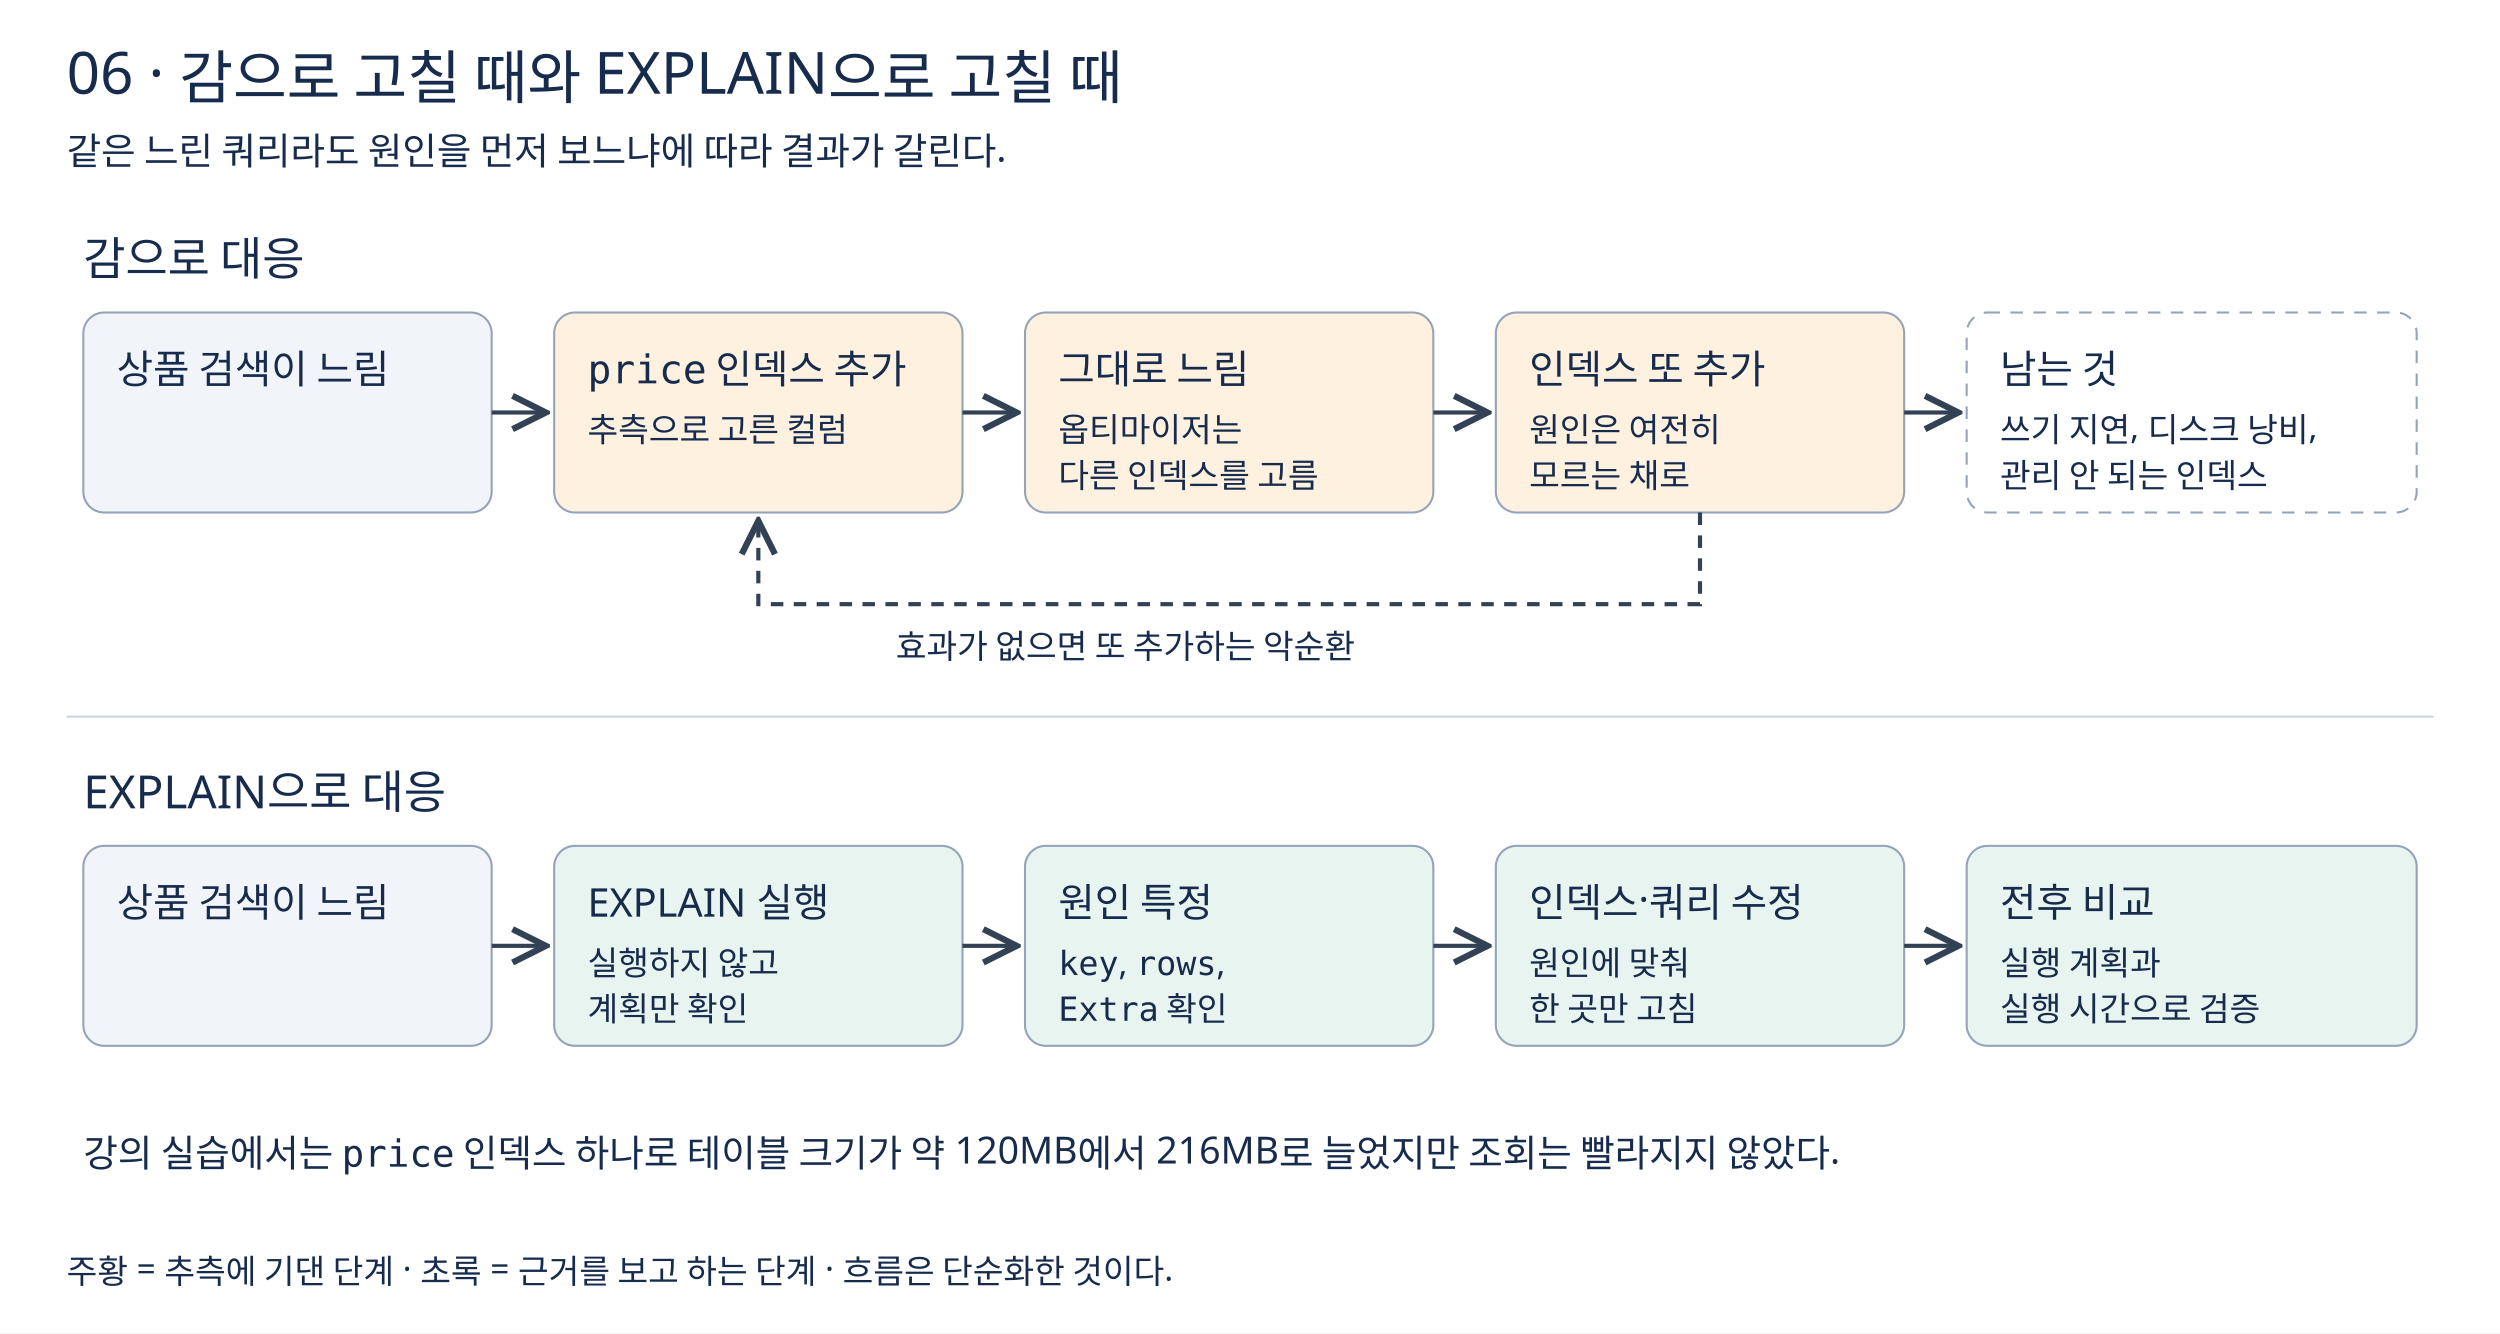
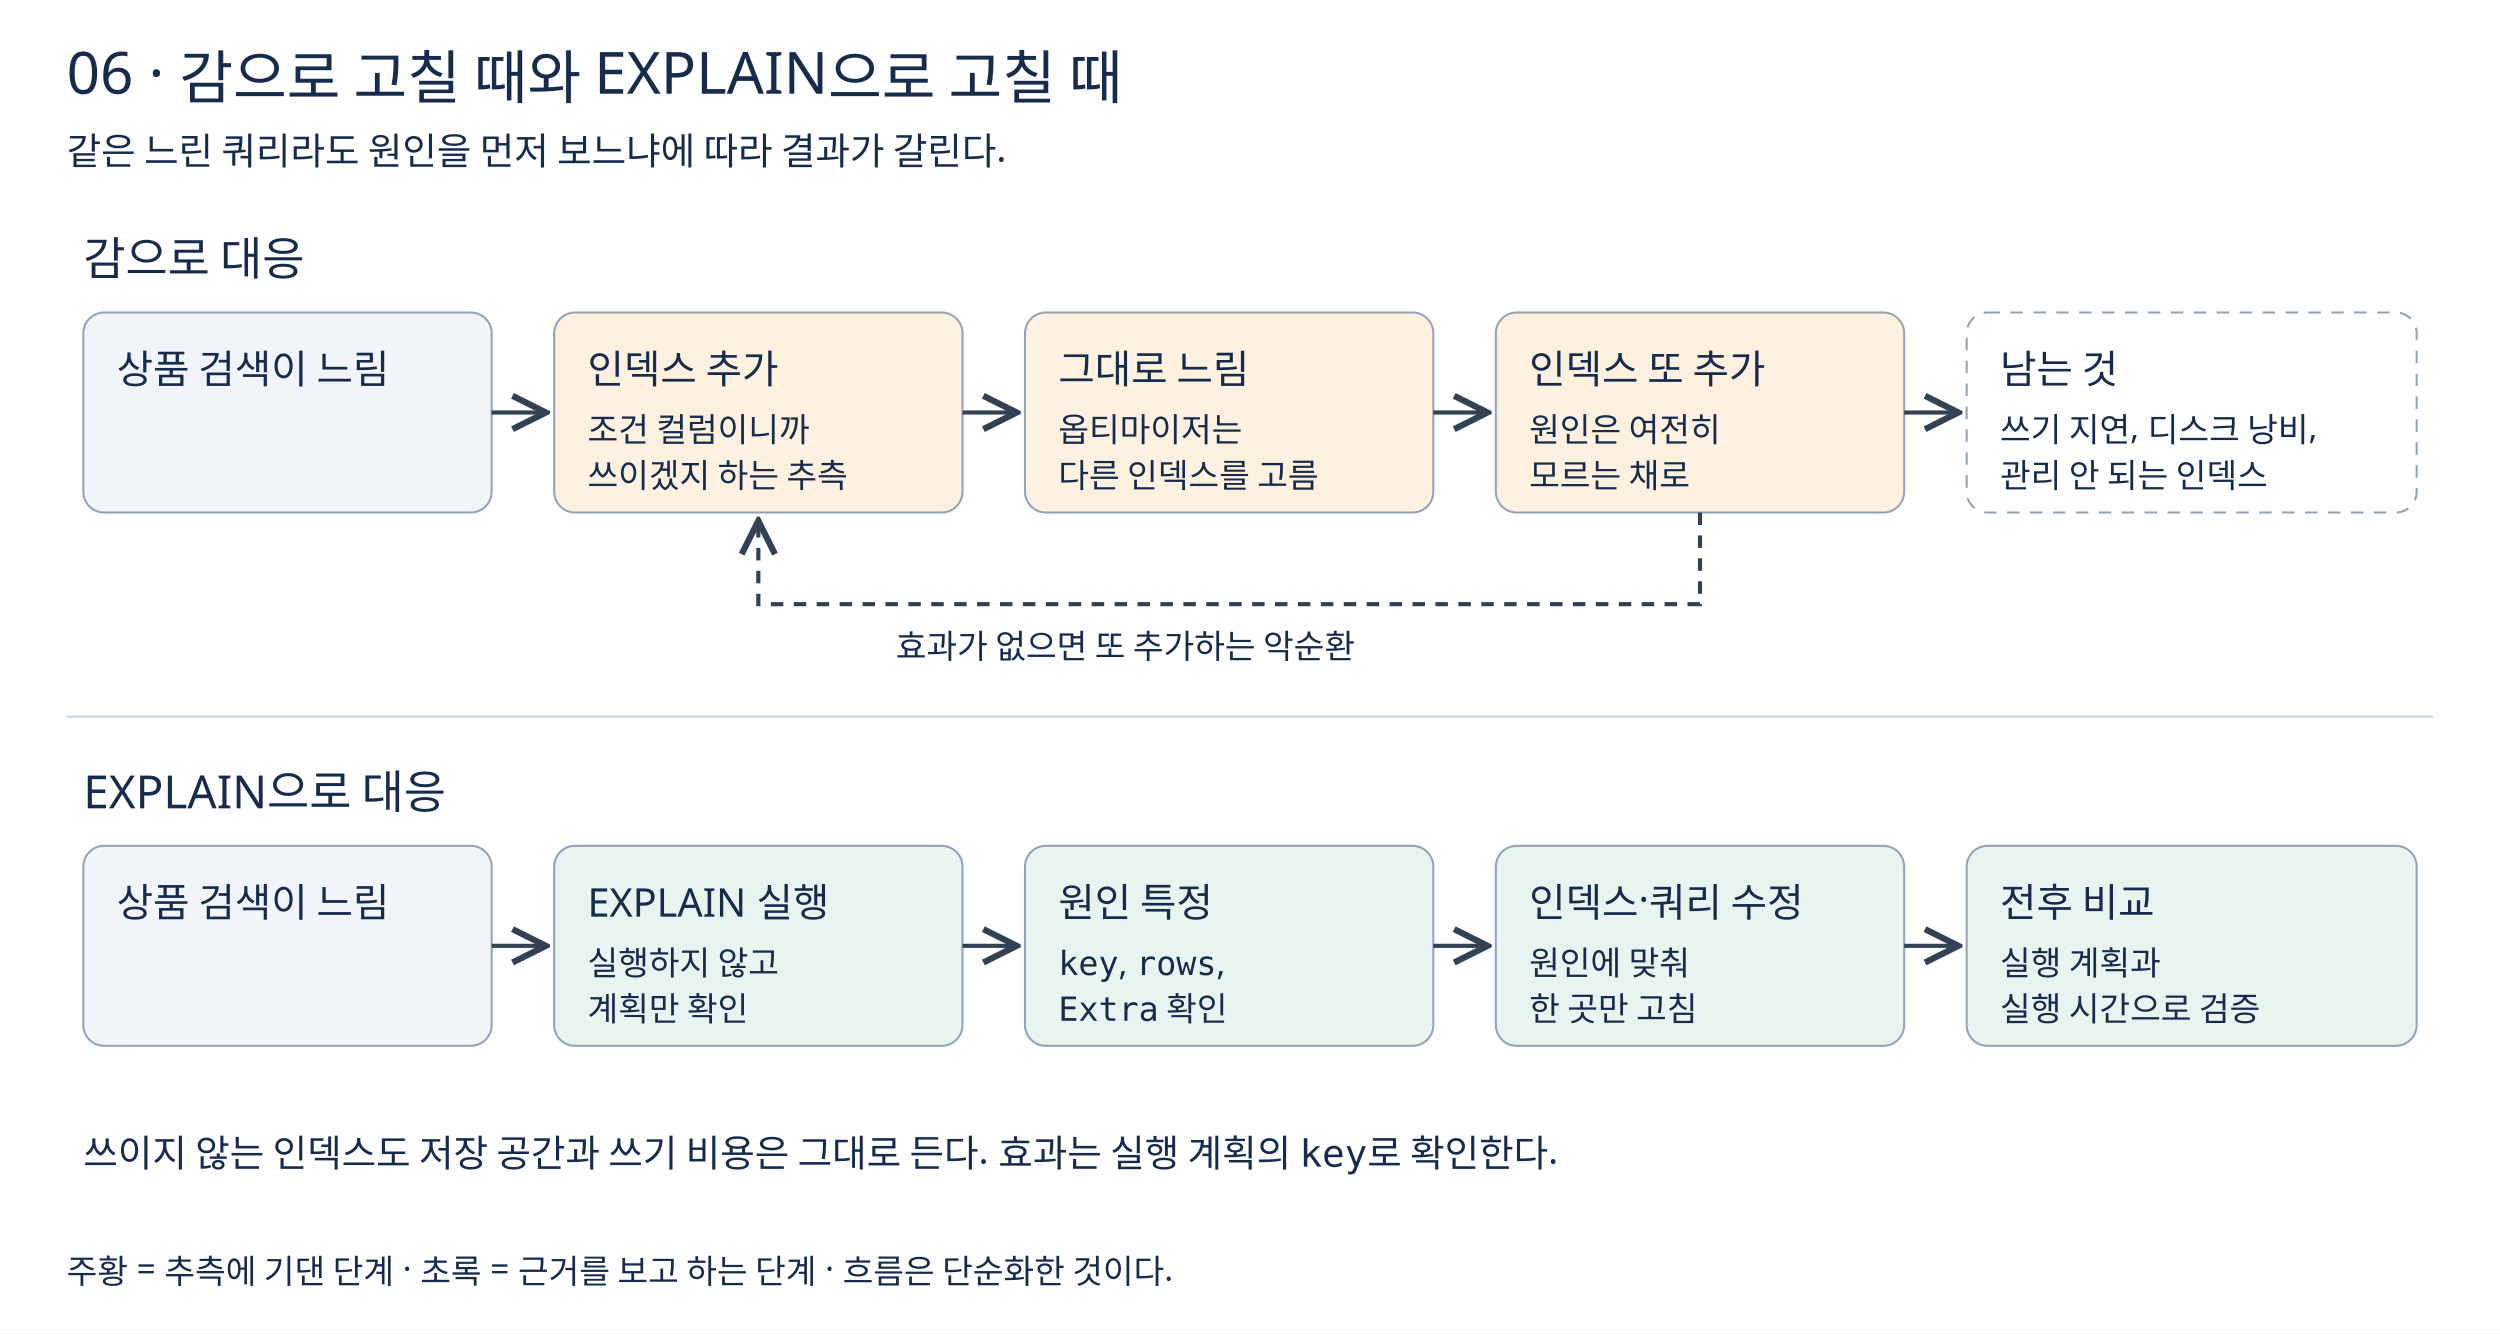
<svg xmlns="http://www.w3.org/2000/svg" width="1200" height="640" viewBox="0 0 1200 640" role="img" aria-labelledby="title desc">
  <defs>
    <marker id="arrow" markerWidth="10" markerHeight="10" refX="9" refY="5" orient="auto">
      <path d="M1 1 L9 5 L1 9" fill="none" stroke="#334155" stroke-width="1.5" />
    </marker>
  </defs>
  <style>text{font-family:"Apple SD Gothic Neo","Noto Sans KR",sans-serif;fill:#172b4d}.code{font-family:Menlo,"Apple SD Gothic Neo",monospace}.muted{fill:#64748b}</style>
  <rect width="1200" height="640" fill="#ffffff" />
  <text x="32" y="45" font-size="28">06 · 감으로 고칠 때와 EXPLAIN으로 고칠 때</text>
  <text x="32" y="79" font-size="18">같은 느린 쿼리라도 원인을 먼저 보느냐에 따라 결과가 갈린다.</text>
  <text x="40" y="132" font-size="22">감으로 대응</text>
  <rect x="40" y="150" width="196" height="96" rx="10" fill="#f1f5f9" stroke="#94a3b8" />
  <text x="56" y="184" font-size="19">상품 검색이 느림</text>
  <rect x="266" y="150" width="196" height="96" rx="10" fill="#fff1df" stroke="#94a3b8" />
-   <text x="282" y="184" font-size="19">
-     <tspan class="code">price</tspan> 인덱스 추가</text>
-   <text x="282" y="212" font-size="16">추측으로 고른 컬럼</text>
+   <text x="282" y="184" font-size="19">인덱스 추가</text>
+   <text x="282" y="212" font-size="16">조건 컬럼이니까</text>
+   <text x="282" y="234" font-size="16">쓰이겠지 하는 추측</text>
  <rect x="492" y="150" width="196" height="96" rx="10" fill="#fff1df" stroke="#94a3b8" />
  <text x="508" y="184" font-size="19">그대로 느림</text>
  <text x="508" y="212" font-size="16">옵티마이저는</text>
  <text x="508" y="234" font-size="16">다른 인덱스를 고름</text>
  <rect x="718" y="150" width="196" height="96" rx="10" fill="#fff1df" stroke="#94a3b8" />
  <text x="734" y="184" font-size="19">인덱스 또 추가</text>
  <text x="734" y="212" font-size="16">원인은 여전히</text>
  <text x="734" y="234" font-size="16">모르는 채로</text>
  <rect x="944" y="150" width="216" height="96" rx="10" fill="#ffffff" stroke="#94a3b8" stroke-dasharray="6 5" />
  <text x="960" y="184" font-size="19">남는 것</text>
  <text x="960" y="212" font-size="16">쓰기 지연, 디스크 낭비,</text>
  <text x="960" y="234" font-size="16">관리 안 되는 인덱스</text>
  <path d="M236 198 H262" fill="none" stroke="#334155" stroke-width="2" marker-end="url(#arrow)" />
  <path d="M462 198 H488" fill="none" stroke="#334155" stroke-width="2" marker-end="url(#arrow)" />
  <path d="M688 198 H714" fill="none" stroke="#334155" stroke-width="2" marker-end="url(#arrow)" />
  <path d="M914 198 H940" fill="none" stroke="#334155" stroke-width="2" marker-end="url(#arrow)" />
  <path d="M816 246 V290 H364 V250" fill="none" stroke="#334155" stroke-width="2" stroke-dasharray="6 5" marker-end="url(#arrow)" />
  <text x="430" y="316" font-size="16">효과가 없으면 또 추가하는 악순환</text>
  <path d="M32 344 H1168" stroke="#cbd5e1" />
  <text x="40" y="388" font-size="22">EXPLAIN으로 대응</text>
  <rect x="40" y="406" width="196" height="96" rx="10" fill="#f1f5f9" stroke="#94a3b8" />
  <text x="56" y="440" font-size="19">상품 검색이 느림</text>
  <rect x="266" y="406" width="196" height="96" rx="10" fill="#e8f4ef" stroke="#94a3b8" />
  <text x="282" y="440" font-size="19">EXPLAIN 실행</text>
  <text x="282" y="468" font-size="16">실행하지 않고</text>
  <text x="282" y="490" font-size="16">계획만 확인</text>
  <rect x="492" y="406" width="196" height="96" rx="10" fill="#e8f4ef" stroke="#94a3b8" />
  <text x="508" y="440" font-size="19">원인 특정</text>
  <text x="508" y="468" font-size="16">
    <tspan class="code">key</tspan>, <tspan class="code">rows</tspan>,</text>
  <text x="508" y="490" font-size="16">
    <tspan class="code">Extra</tspan> 확인</text>
  <rect x="718" y="406" width="196" height="96" rx="10" fill="#e8f4ef" stroke="#94a3b8" />
  <text x="734" y="440" font-size="19">인덱스·쿼리 수정</text>
  <text x="734" y="468" font-size="16">원인에 맞춰</text>
  <text x="734" y="490" font-size="16">한 곳만 고침</text>
  <rect x="944" y="406" width="216" height="96" rx="10" fill="#e8f4ef" stroke="#94a3b8" />
  <text x="960" y="440" font-size="19">전후 비교</text>
  <text x="960" y="468" font-size="16">실행 계획과</text>
  <text x="960" y="490" font-size="16">실행 시간으로 검증</text>
  <path d="M236 454 H262" fill="none" stroke="#334155" stroke-width="2" marker-end="url(#arrow)" />
  <path d="M462 454 H488" fill="none" stroke="#334155" stroke-width="2" marker-end="url(#arrow)" />
  <path d="M688 454 H714" fill="none" stroke="#334155" stroke-width="2" marker-end="url(#arrow)" />
  <path d="M914 454 H940" fill="none" stroke="#334155" stroke-width="2" marker-end="url(#arrow)" />
-   <text x="40" y="560" font-size="18">강의 실습에서는 <tspan class="code">price</tspan> 인덱스 하나로 테이블 크기가 약 120MB에서 216MB로 늘었지만 조회는 빨라지지 않았다.</text>
+   <text x="40" y="560" font-size="18">쓰이지 않는 인덱스도 저장 공간과 쓰기 비용은 그대로 든다. 효과는 실행 계획의 <tspan class="code">key</tspan>로 확인한다.</text>
  <text x="32" y="616" font-size="16">주황 = 추측에 기댄 단계 · 초록 = 근거를 보고 하는 단계 · 흐름은 단순화한 것이다.</text>
</svg>
